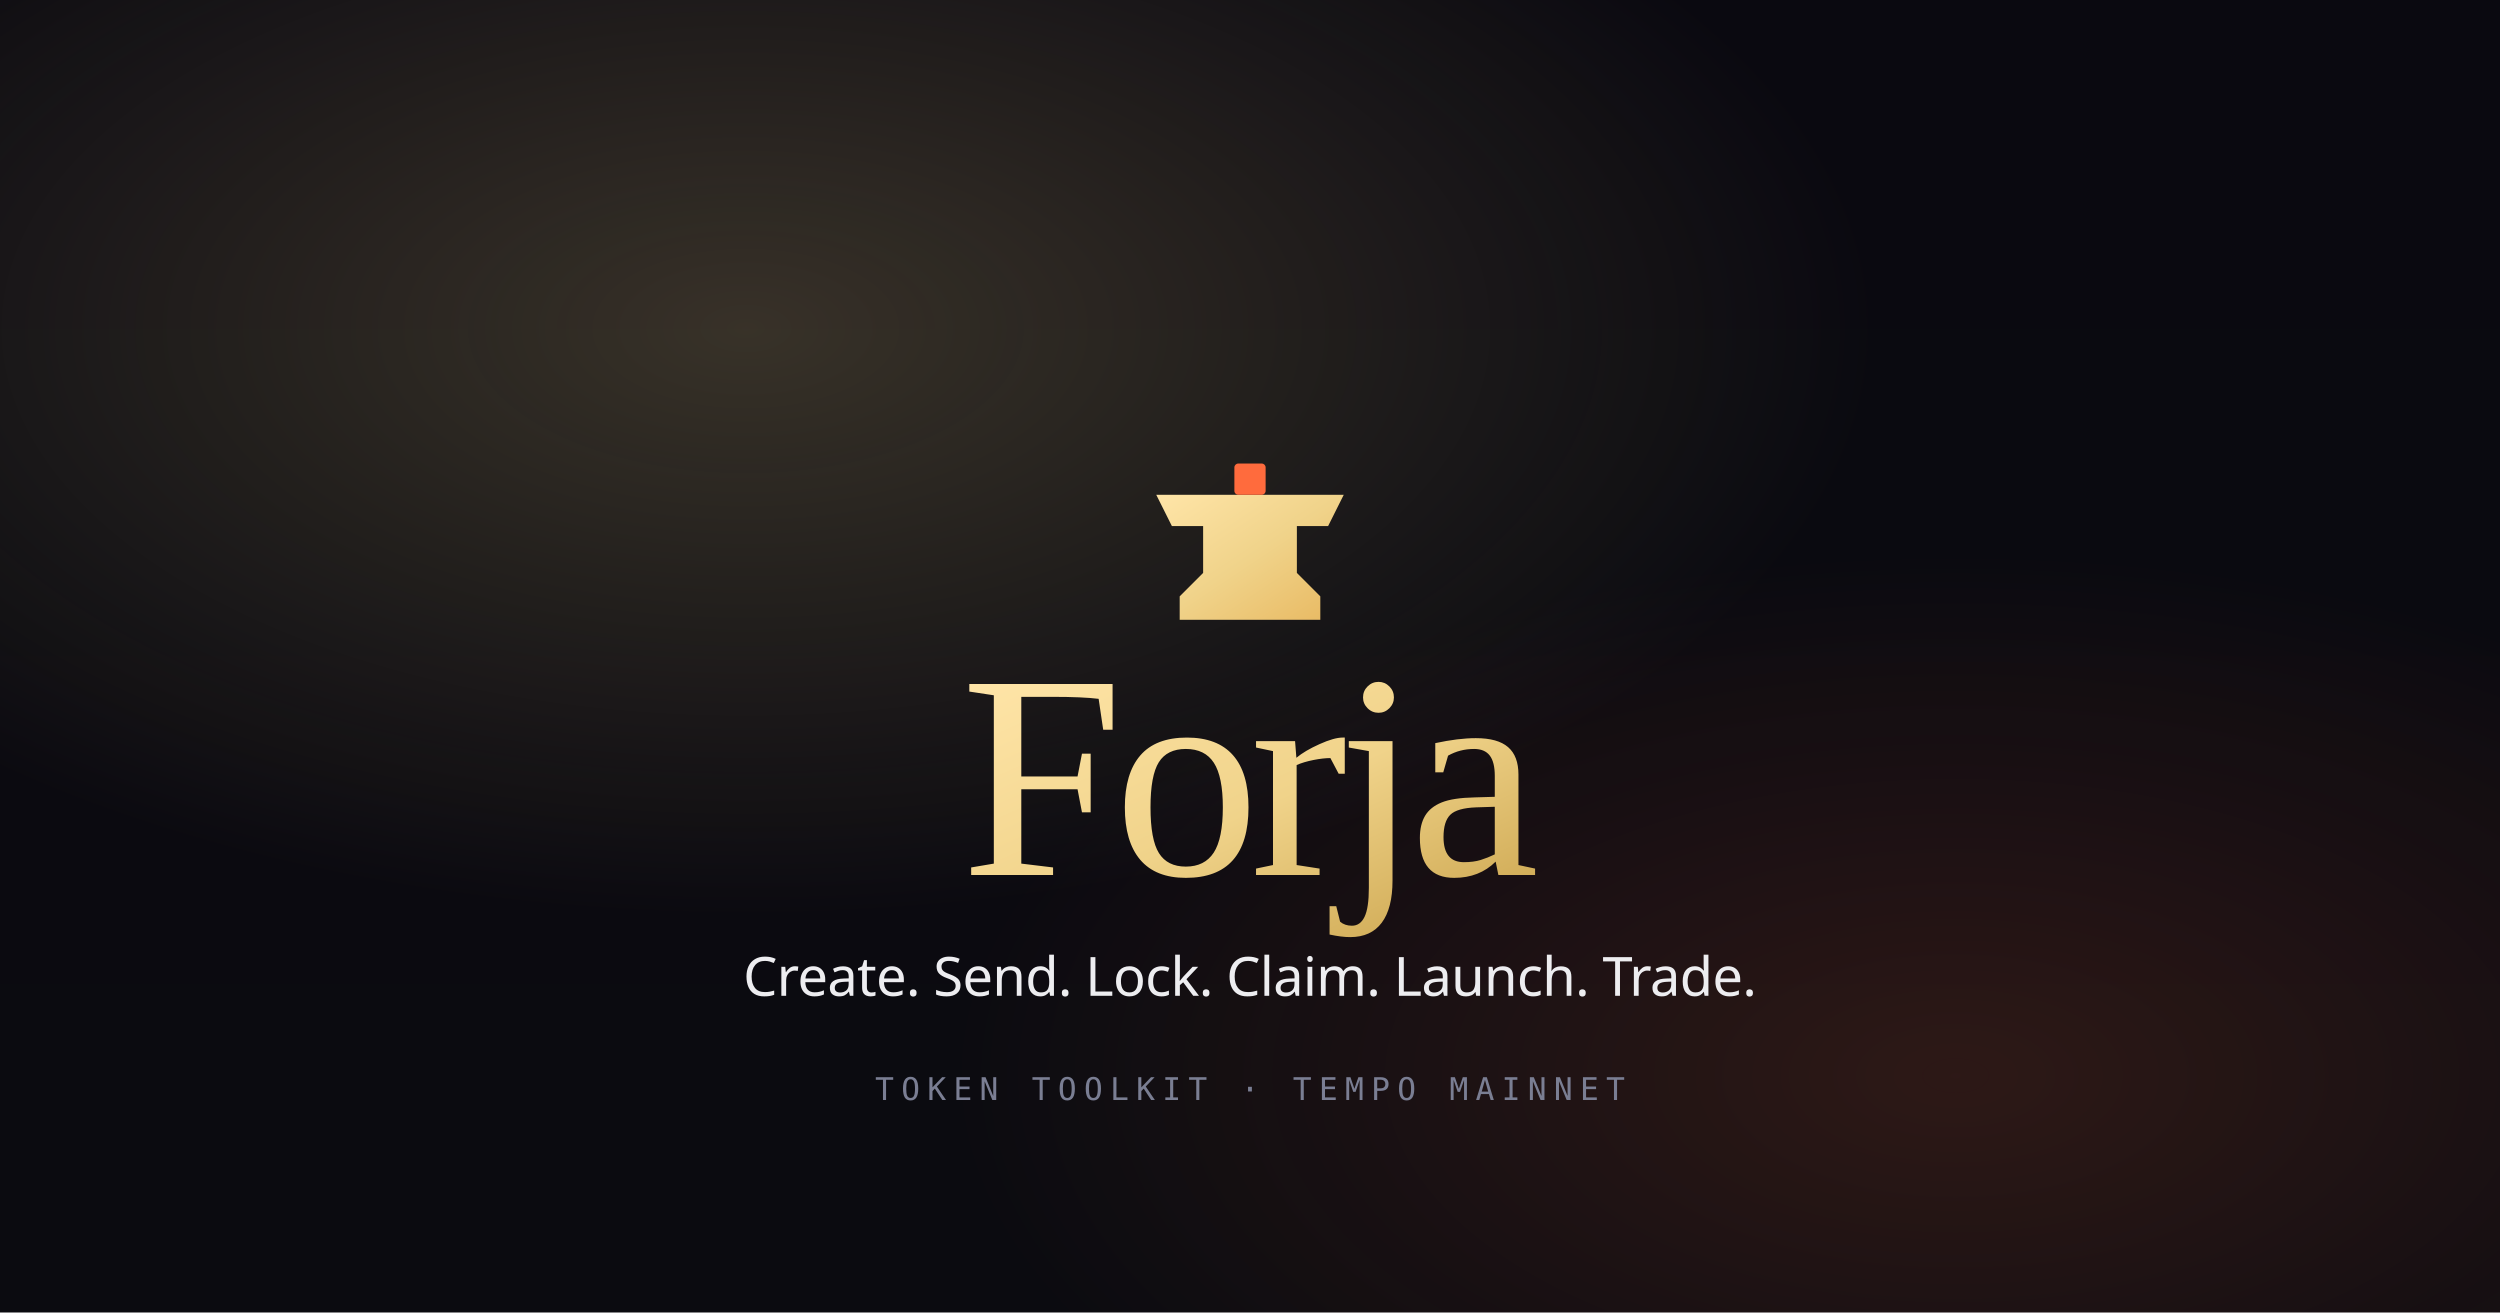
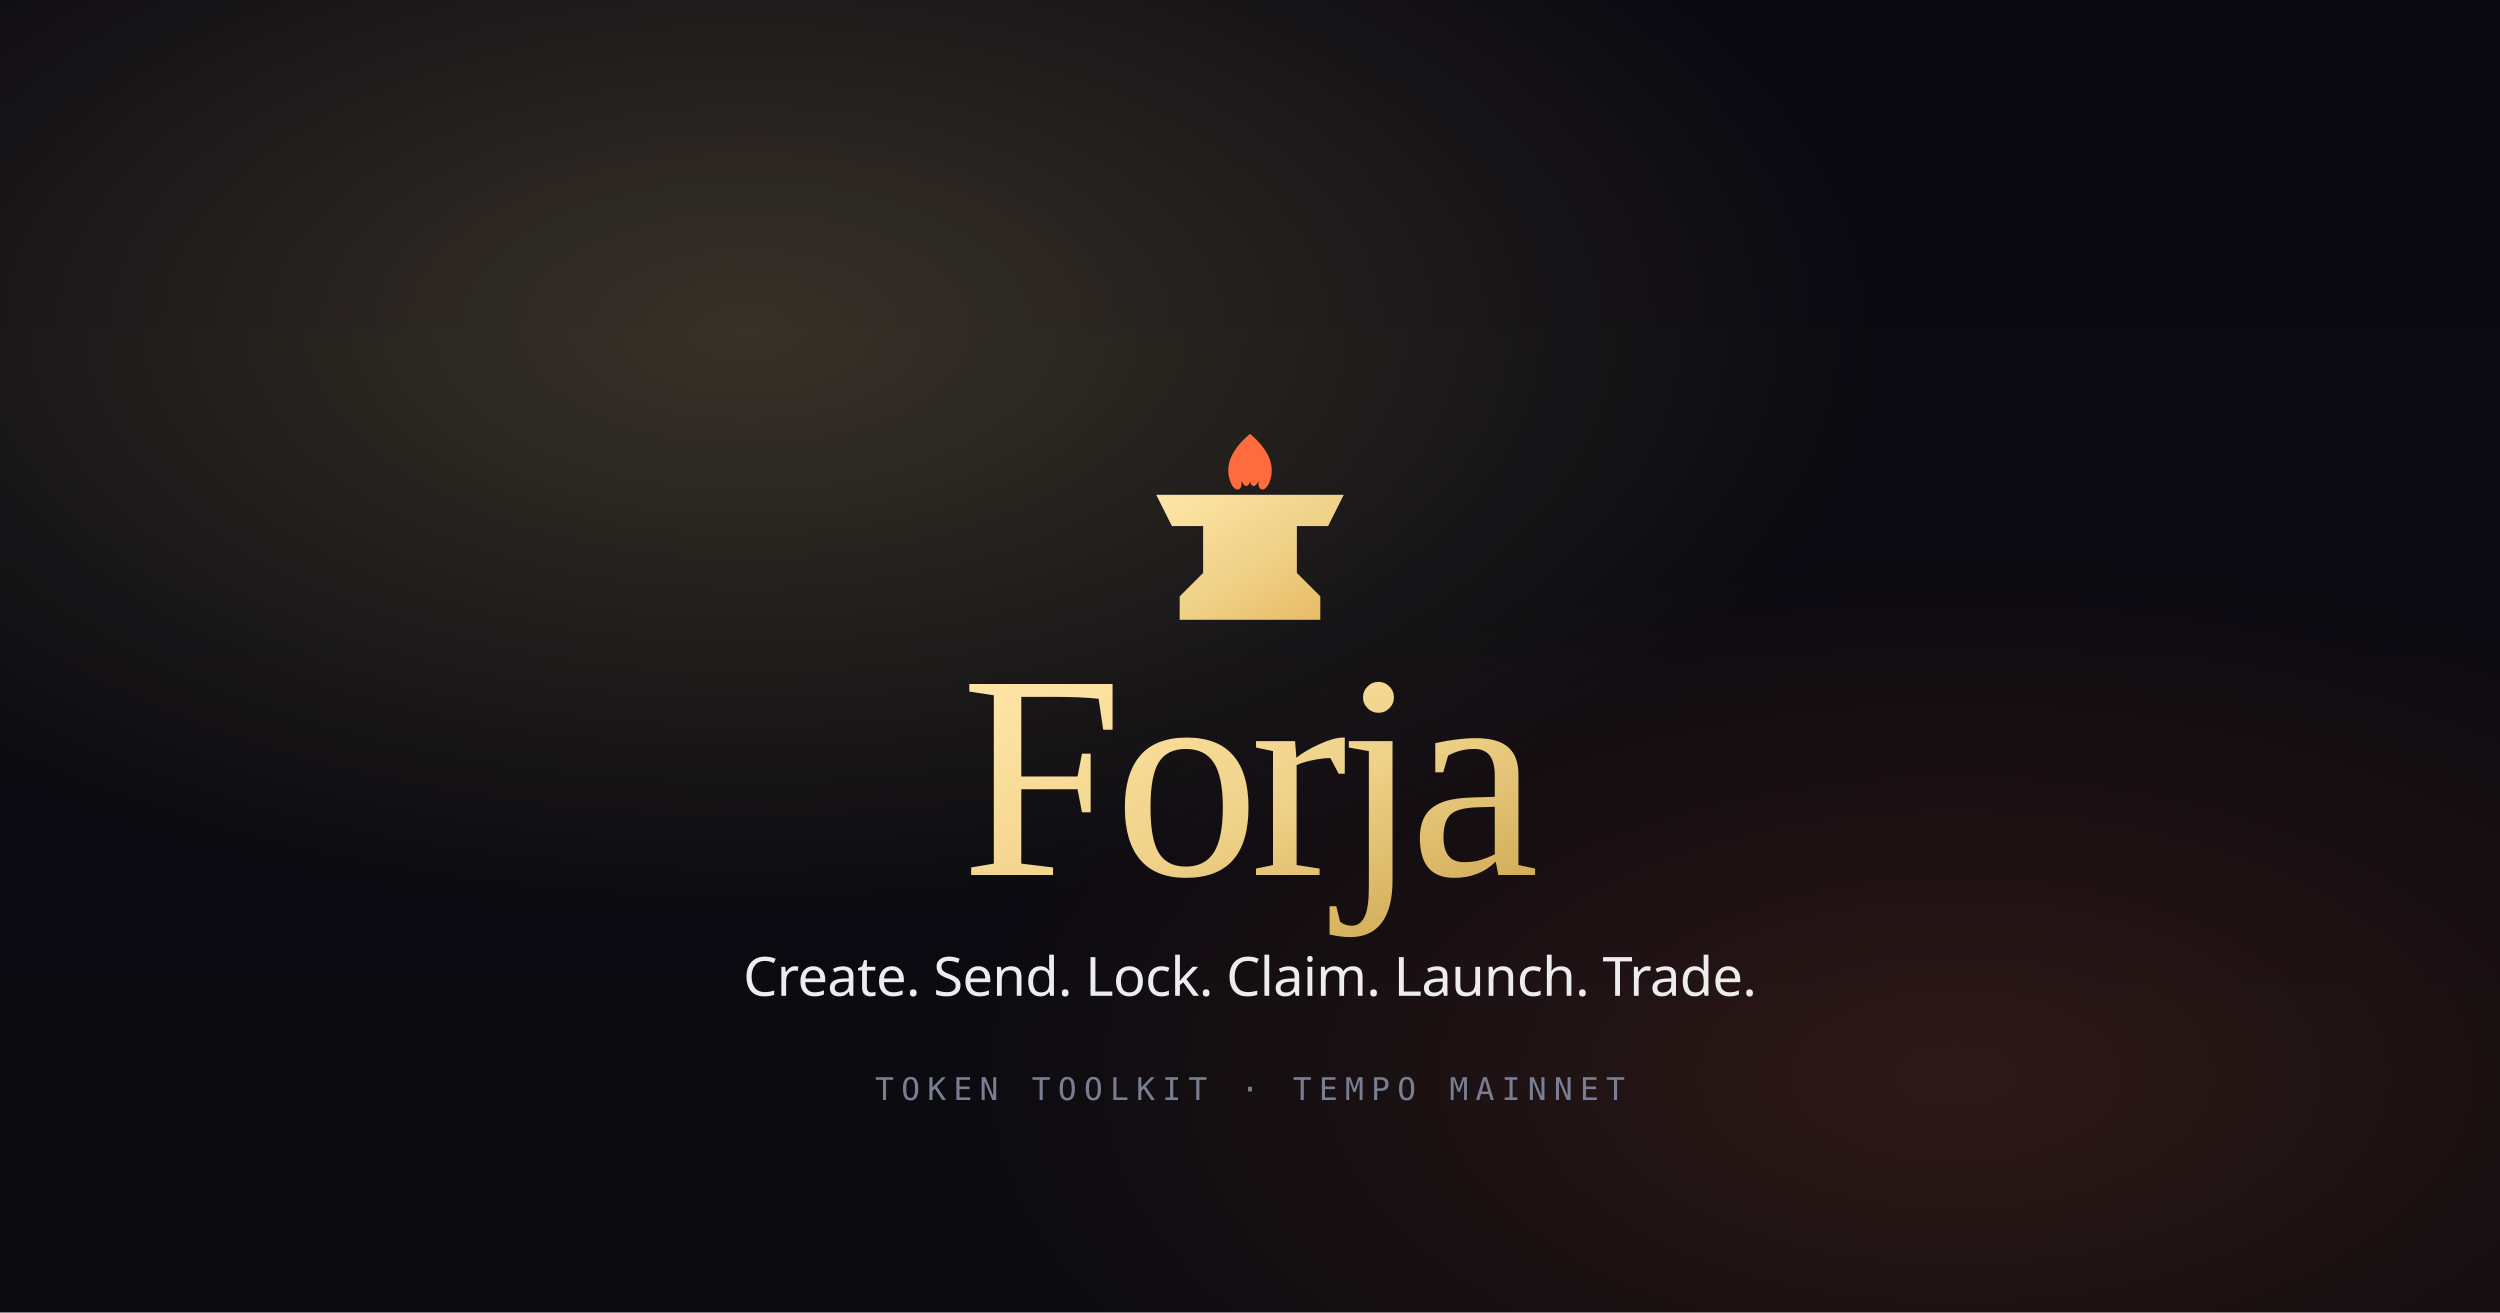
<svg xmlns="http://www.w3.org/2000/svg" viewBox="0 0 1200 630" fill="none" role="img" aria-label="Forja OG template">
  <defs>
    <linearGradient id="ogBg" x1="0" x2="0" y1="0" y2="1">
      <stop offset="0" stop-color="#0a0910" />
      <stop offset="1" stop-color="#0b0b10" />
    </linearGradient>
    <radialGradient id="ogGlow1" cx="0.3" cy="0.25" r="0.45">
      <stop offset="0" stop-color="rgba(240,211,138,0.2)" />
      <stop offset="1" stop-color="rgba(240,211,138,0)" />
    </radialGradient>
    <radialGradient id="ogGlow2" cx="0.78" cy="0.82" r="0.4">
      <stop offset="0" stop-color="rgba(255,107,61,0.14)" />
      <stop offset="1" stop-color="rgba(255,107,61,0)" />
    </radialGradient>
    <linearGradient id="ogMark" x1="0" x2="1" y1="0" y2="1">
      <stop offset="0" stop-color="#ffe5a8" />
      <stop offset="0.5" stop-color="#f0d38a" />
      <stop offset="1" stop-color="#e8b860" />
    </linearGradient>
    <linearGradient id="ogText" x1="0" x2="1" y1="0" y2="1">
      <stop offset="0" stop-color="#ffe5a8" />
      <stop offset="0.5" stop-color="#f0d38a" />
      <stop offset="1" stop-color="#c9a24a" />
    </linearGradient>
  </defs>
  <rect width="1200" height="630" fill="url(#ogBg)" />
  <rect width="1200" height="630" fill="url(#ogGlow1)" />
  <rect width="1200" height="630" fill="url(#ogGlow2)" />
  <g transform="translate(540, 200)">
    <g transform="scale(3.75)">
      <path d="M4 10 L28 10 L26 14 L22 14 L22 20 L25 23 L25 26 L7 26 L7 23 L10 20 L10 14 L6 14 Z" fill="url(#ogMark)" />
-       <rect x="14" y="6" width="4" height="4" rx="0.5" fill="#ff6b3d" />
+       <path d="M16 2.2 C 13.6 4.2, 12.6 6.4, 13.6 8.6 C 14.2 9.8, 15.1 9.4, 14.9 8.2 C 15.3 9.1, 15.8 9.1, 16 8.3 C 16.2 9.1, 16.7 9.1, 17.1 8.2 C 16.9 9.4, 17.8 9.8, 18.4 8.6 C 19.4 6.4, 18.4 4.2, 16 2.2 Z" fill="#ff6b3d" />
    </g>
  </g>
  <text x="600" y="420" font-family="'Instrument Serif', 'Times New Roman', serif" font-size="140" font-weight="400" letter-spacing="-4.5" text-anchor="middle" fill="url(#ogText)">Forja</text>
  <text x="600" y="478" font-family="'Geist', system-ui, sans-serif" font-size="26" font-weight="500" letter-spacing="-0.3" text-anchor="middle" fill="#ededf0">Create. Send. Lock. Claim. Launch. Trade.</text>
  <text x="600" y="528" font-family="'JetBrains Mono', ui-monospace, monospace" font-size="15" font-weight="500" letter-spacing="3.5" text-anchor="middle" fill="#7a7e93">TOKEN TOOLKIT · TEMPO MAINNET</text>
</svg>
